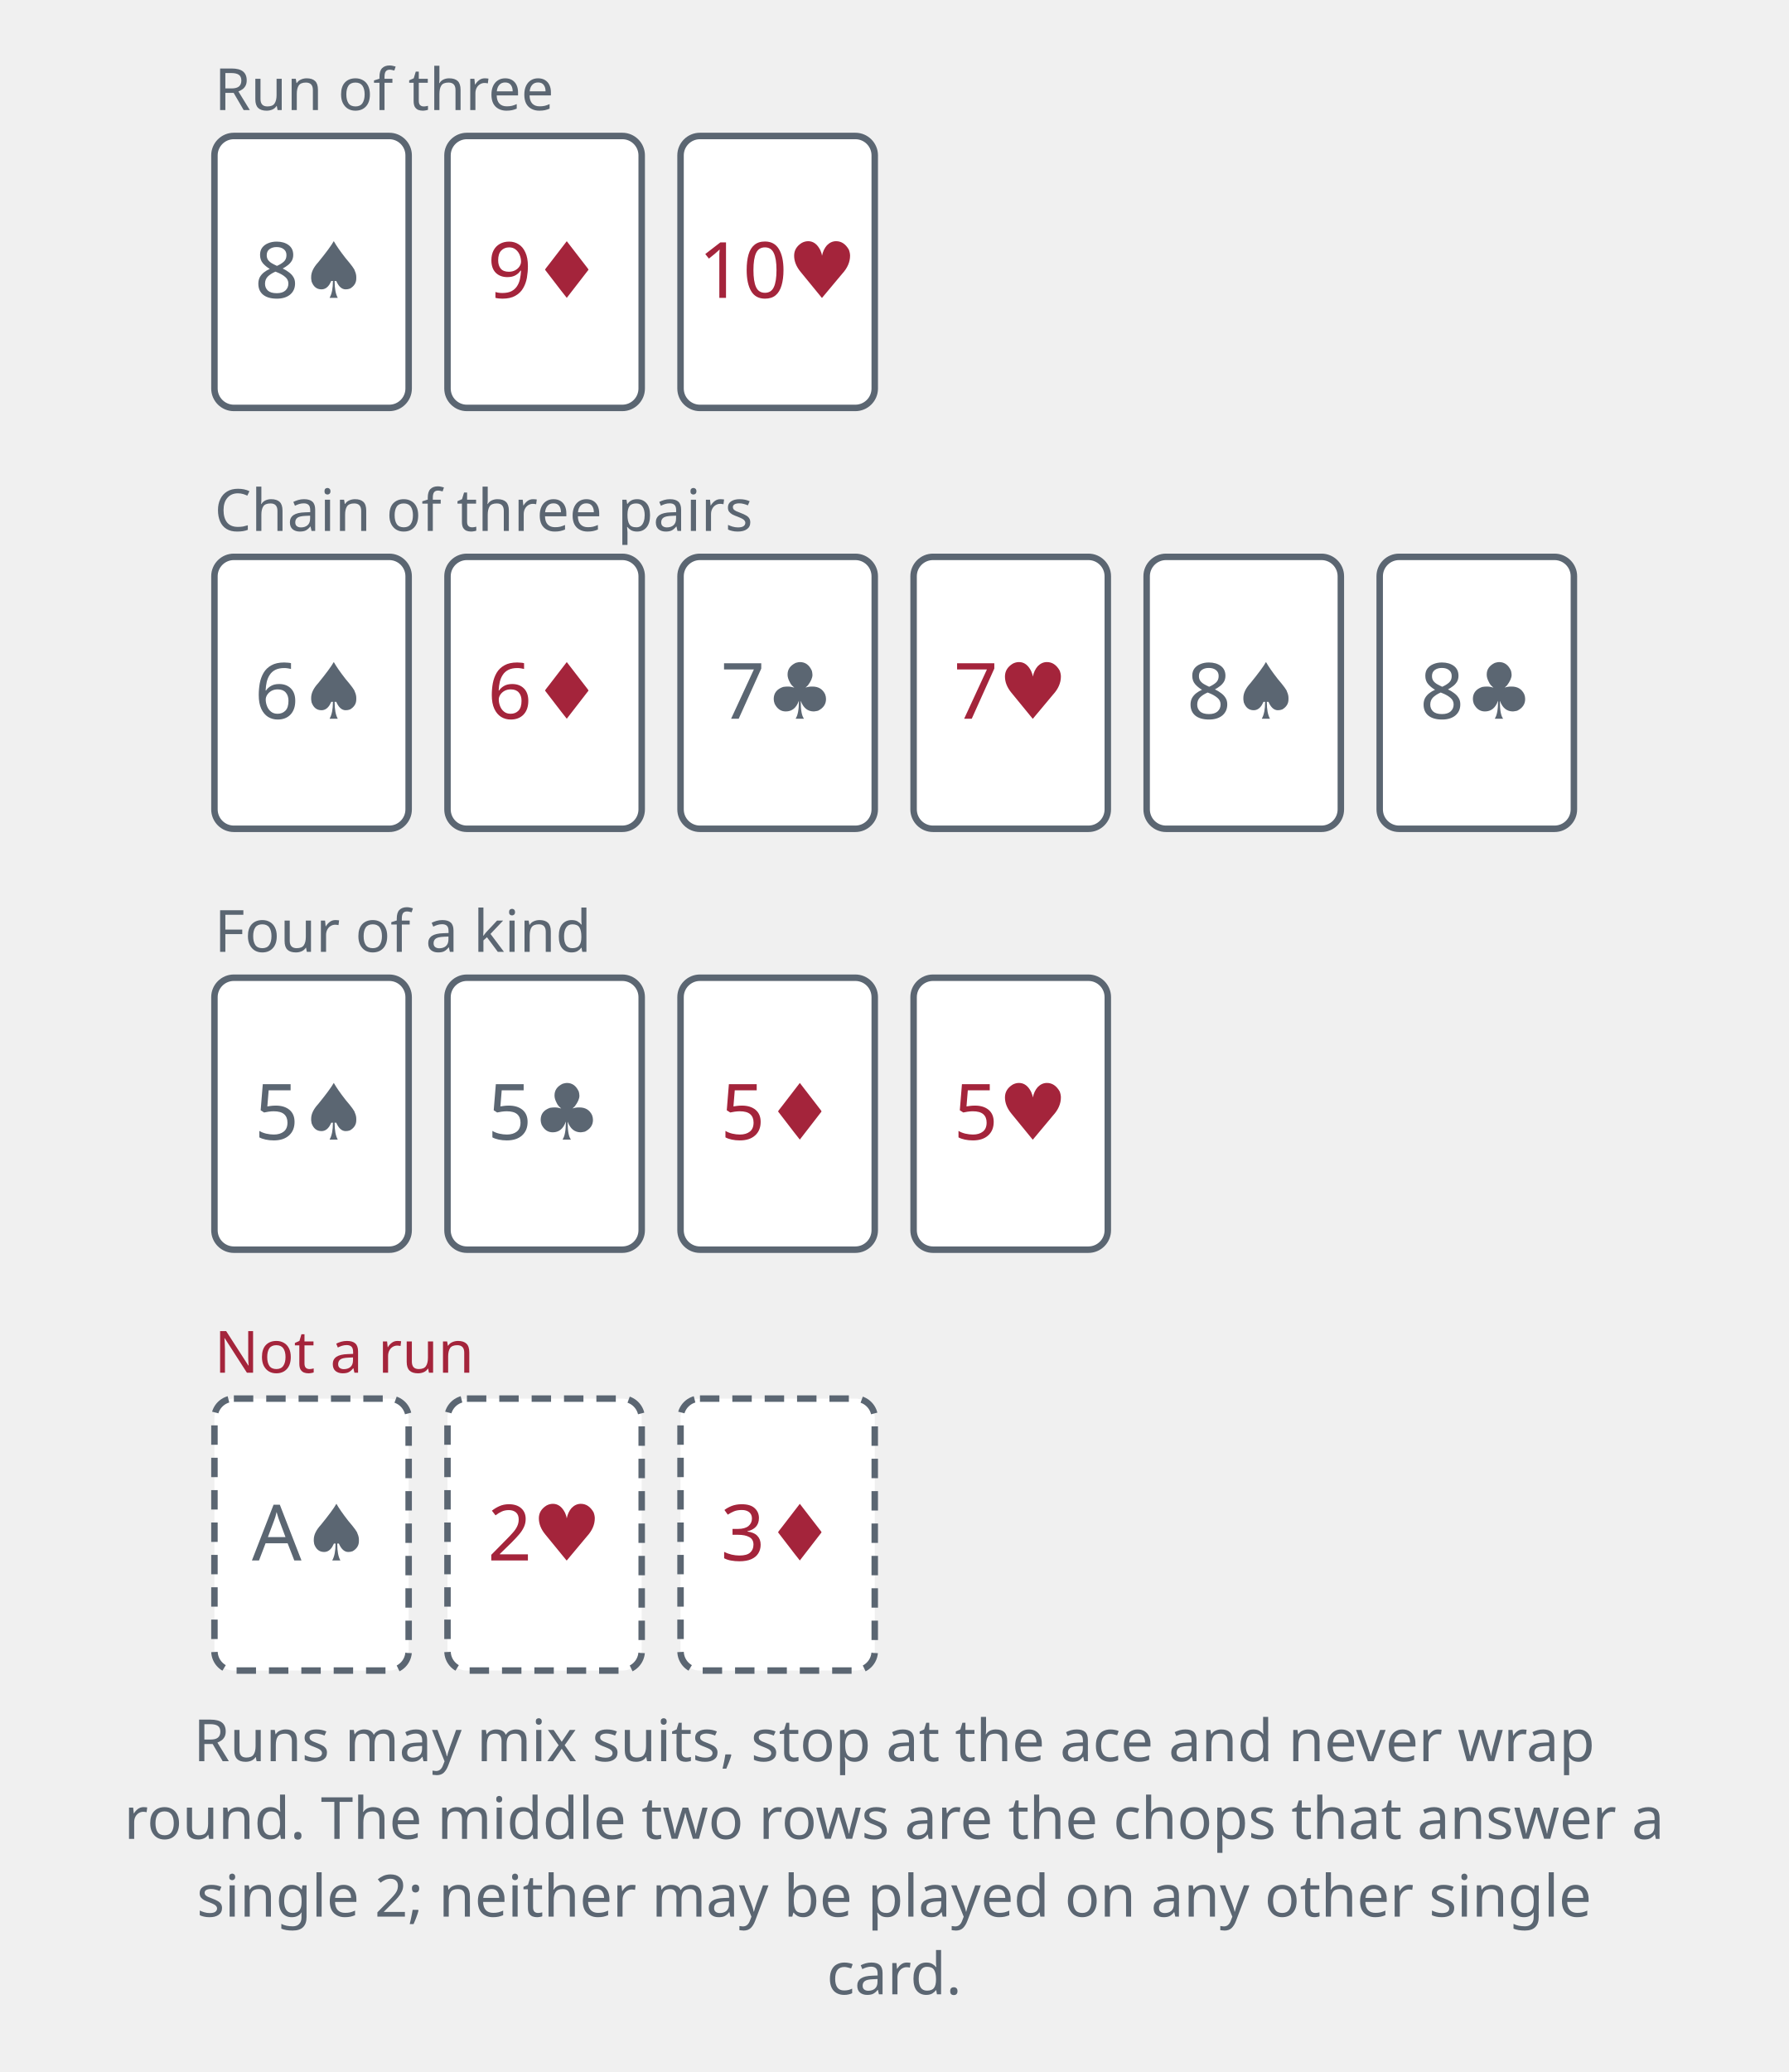
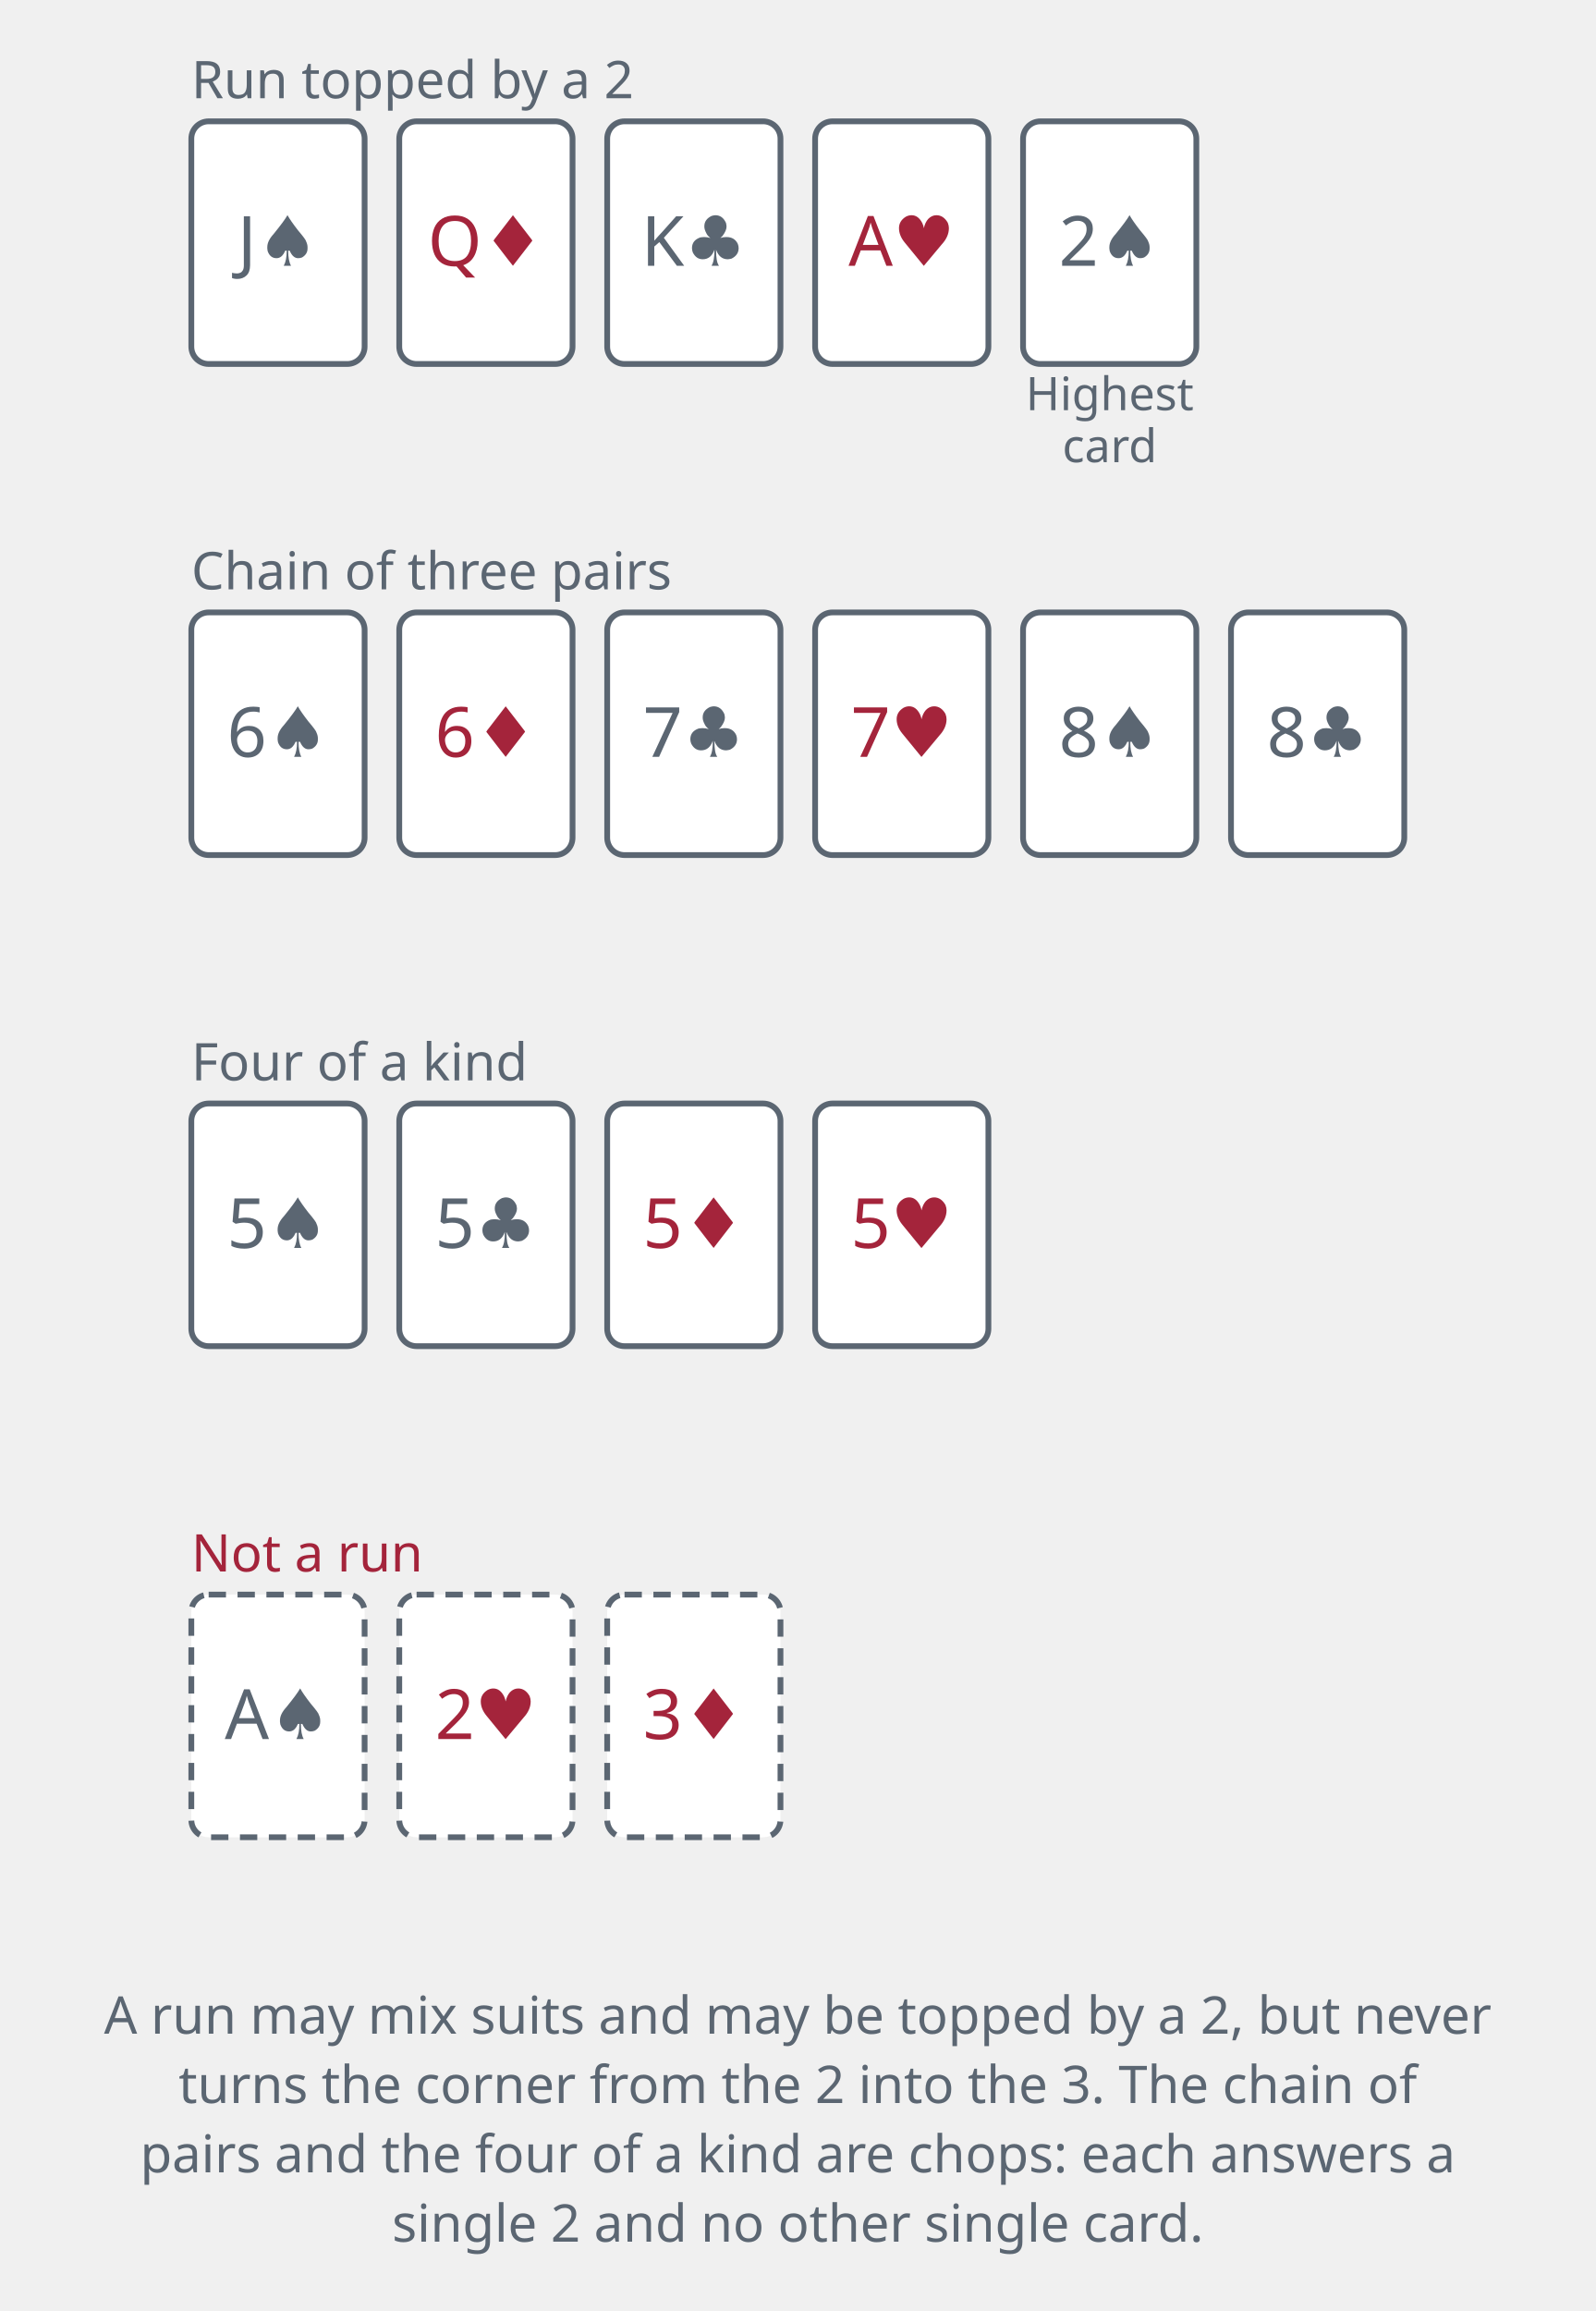
- <svg xmlns="http://www.w3.org/2000/svg" viewBox="0 0 276 320" width="442" height="512" role="img" aria-label="Tien Len: Runs may mix suits, stop at the ace and never wrap round. The middle two rows are the chops that answer a single 2; neither may be played on any other single card.">
+ <svg xmlns="http://www.w3.org/2000/svg" viewBox="0 0 276 400" width="442" height="640" role="img" aria-label="Tien Len: A run may mix suits and may be topped by a 2, but never turns the corner from the 2 into the 3. The chain of pairs and the four of a kind are chops: each answers a single 2 and no other single card.">
  <rect x="33.0" y="21.0" width="30" height="42" rx="3" fill="#ffffff" stroke="#5b6672" stroke-width="1" />
-   <text x="48.0" y="46.0" text-anchor="middle" font-family="system-ui, sans-serif" font-size="12" fill="#5b6672">8♠</text>
+   <text x="48.0" y="46.0" text-anchor="middle" font-family="system-ui, sans-serif" font-size="12" fill="#5b6672">J♠</text>
  <rect x="69.0" y="21.0" width="30" height="42" rx="3" fill="#ffffff" stroke="#5b6672" stroke-width="1" />
-   <text x="84.0" y="46.0" text-anchor="middle" font-family="system-ui, sans-serif" font-size="12" fill="#a4243b">9♦</text>
+   <text x="84.0" y="46.0" text-anchor="middle" font-family="system-ui, sans-serif" font-size="12" fill="#a4243b">Q♦</text>
  <rect x="105.0" y="21.0" width="30" height="42" rx="3" fill="#ffffff" stroke="#5b6672" stroke-width="1" />
-   <text x="120.0" y="46.0" text-anchor="middle" font-family="system-ui, sans-serif" font-size="12" fill="#a4243b">10♥</text>
-   <rect x="33.0" y="86.0" width="30" height="42" rx="3" fill="#ffffff" stroke="#5b6672" stroke-width="1" />
-   <text x="48.0" y="111.0" text-anchor="middle" font-family="system-ui, sans-serif" font-size="12" fill="#5b6672">6♠</text>
-   <rect x="69.0" y="86.0" width="30" height="42" rx="3" fill="#ffffff" stroke="#5b6672" stroke-width="1" />
-   <text x="84.0" y="111.0" text-anchor="middle" font-family="system-ui, sans-serif" font-size="12" fill="#a4243b">6♦</text>
-   <rect x="105.0" y="86.0" width="30" height="42" rx="3" fill="#ffffff" stroke="#5b6672" stroke-width="1" />
-   <text x="120.0" y="111.0" text-anchor="middle" font-family="system-ui, sans-serif" font-size="12" fill="#5b6672">7♣</text>
-   <rect x="141.0" y="86.0" width="30" height="42" rx="3" fill="#ffffff" stroke="#5b6672" stroke-width="1" />
-   <text x="156.0" y="111.0" text-anchor="middle" font-family="system-ui, sans-serif" font-size="12" fill="#a4243b">7♥</text>
-   <rect x="177.0" y="86.0" width="30" height="42" rx="3" fill="#ffffff" stroke="#5b6672" stroke-width="1" />
-   <text x="192.0" y="111.0" text-anchor="middle" font-family="system-ui, sans-serif" font-size="12" fill="#5b6672">8♠</text>
-   <rect x="213.0" y="86.0" width="30" height="42" rx="3" fill="#ffffff" stroke="#5b6672" stroke-width="1" />
-   <text x="228.0" y="111.0" text-anchor="middle" font-family="system-ui, sans-serif" font-size="12" fill="#5b6672">8♣</text>
-   <rect x="33.0" y="151.0" width="30" height="42" rx="3" fill="#ffffff" stroke="#5b6672" stroke-width="1" />
-   <text x="48.0" y="176.0" text-anchor="middle" font-family="system-ui, sans-serif" font-size="12" fill="#5b6672">5♠</text>
-   <rect x="69.0" y="151.0" width="30" height="42" rx="3" fill="#ffffff" stroke="#5b6672" stroke-width="1" />
-   <text x="84.0" y="176.0" text-anchor="middle" font-family="system-ui, sans-serif" font-size="12" fill="#5b6672">5♣</text>
-   <rect x="105.0" y="151.0" width="30" height="42" rx="3" fill="#ffffff" stroke="#5b6672" stroke-width="1" />
-   <text x="120.0" y="176.0" text-anchor="middle" font-family="system-ui, sans-serif" font-size="12" fill="#a4243b">5♦</text>
-   <rect x="141.0" y="151.0" width="30" height="42" rx="3" fill="#ffffff" stroke="#5b6672" stroke-width="1" />
-   <text x="156.0" y="176.0" text-anchor="middle" font-family="system-ui, sans-serif" font-size="12" fill="#a4243b">5♥</text>
-   <rect x="33.0" y="216.0" width="30" height="42" rx="3" fill="#ffffff" stroke="#5b6672" stroke-width="1" stroke-dasharray="3 2" />
-   <text x="48.0" y="241.0" text-anchor="middle" font-family="system-ui, sans-serif" font-size="12" fill="#5b6672">A♠</text>
-   <rect x="69.0" y="216.0" width="30" height="42" rx="3" fill="#ffffff" stroke="#5b6672" stroke-width="1" stroke-dasharray="3 2" />
-   <text x="84.0" y="241.0" text-anchor="middle" font-family="system-ui, sans-serif" font-size="12" fill="#a4243b">2♥</text>
-   <rect x="105.0" y="216.0" width="30" height="42" rx="3" fill="#ffffff" stroke="#5b6672" stroke-width="1" stroke-dasharray="3 2" />
-   <text x="120.0" y="241.0" text-anchor="middle" font-family="system-ui, sans-serif" font-size="12" fill="#a4243b">3♦</text>
-   <text x="33.0" y="17.0" font-family="system-ui, sans-serif" font-size="9" fill="#5b6672">Run of three</text>
-   <text x="33.0" y="82.0" font-family="system-ui, sans-serif" font-size="9" fill="#5b6672">Chain of three pairs</text>
-   <text x="33.0" y="147.0" font-family="system-ui, sans-serif" font-size="9" fill="#5b6672">Four of a kind</text>
-   <text x="33.0" y="212.0" font-family="system-ui, sans-serif" font-size="9" fill="#a4243b">Not a run</text>
-   <text x="138.0" y="272.0" text-anchor="middle" font-family="system-ui, sans-serif" font-size="9" fill="#5b6672">Runs may mix suits, stop at the ace and never wrap</text>
-   <text x="138.0" y="284.0" text-anchor="middle" font-family="system-ui, sans-serif" font-size="9" fill="#5b6672">round. The middle two rows are the chops that answer a</text>
-   <text x="138.0" y="296.0" text-anchor="middle" font-family="system-ui, sans-serif" font-size="9" fill="#5b6672">single 2; neither may be played on any other single</text>
-   <text x="138.0" y="308.0" text-anchor="middle" font-family="system-ui, sans-serif" font-size="9" fill="#5b6672">card.</text>
+   <text x="120.0" y="46.0" text-anchor="middle" font-family="system-ui, sans-serif" font-size="12" fill="#5b6672">K♣</text>
+   <rect x="141.0" y="21.0" width="30" height="42" rx="3" fill="#ffffff" stroke="#5b6672" stroke-width="1" />
+   <text x="156.0" y="46.0" text-anchor="middle" font-family="system-ui, sans-serif" font-size="12" fill="#a4243b">A♥</text>
+   <rect x="177.0" y="21.0" width="30" height="42" rx="3" fill="#ffffff" stroke="#5b6672" stroke-width="1" />
+   <text x="192.0" y="46.0" text-anchor="middle" font-family="system-ui, sans-serif" font-size="12" fill="#5b6672">2♠</text>
+   <text x="192.0" y="71.0" text-anchor="middle" font-family="system-ui, sans-serif" font-size="8" fill="#5b6672">Highest</text>
+   <text x="192.0" y="80.0" text-anchor="middle" font-family="system-ui, sans-serif" font-size="8" fill="#5b6672">card</text>
+   <rect x="33.0" y="106.0" width="30" height="42" rx="3" fill="#ffffff" stroke="#5b6672" stroke-width="1" />
+   <text x="48.0" y="131.0" text-anchor="middle" font-family="system-ui, sans-serif" font-size="12" fill="#5b6672">6♠</text>
+   <rect x="69.0" y="106.0" width="30" height="42" rx="3" fill="#ffffff" stroke="#5b6672" stroke-width="1" />
+   <text x="84.0" y="131.0" text-anchor="middle" font-family="system-ui, sans-serif" font-size="12" fill="#a4243b">6♦</text>
+   <rect x="105.0" y="106.0" width="30" height="42" rx="3" fill="#ffffff" stroke="#5b6672" stroke-width="1" />
+   <text x="120.0" y="131.0" text-anchor="middle" font-family="system-ui, sans-serif" font-size="12" fill="#5b6672">7♣</text>
+   <rect x="141.0" y="106.0" width="30" height="42" rx="3" fill="#ffffff" stroke="#5b6672" stroke-width="1" />
+   <text x="156.0" y="131.0" text-anchor="middle" font-family="system-ui, sans-serif" font-size="12" fill="#a4243b">7♥</text>
+   <rect x="177.0" y="106.0" width="30" height="42" rx="3" fill="#ffffff" stroke="#5b6672" stroke-width="1" />
+   <text x="192.0" y="131.0" text-anchor="middle" font-family="system-ui, sans-serif" font-size="12" fill="#5b6672">8♠</text>
+   <rect x="213.0" y="106.0" width="30" height="42" rx="3" fill="#ffffff" stroke="#5b6672" stroke-width="1" />
+   <text x="228.0" y="131.0" text-anchor="middle" font-family="system-ui, sans-serif" font-size="12" fill="#5b6672">8♣</text>
+   <rect x="33.0" y="191.0" width="30" height="42" rx="3" fill="#ffffff" stroke="#5b6672" stroke-width="1" />
+   <text x="48.0" y="216.0" text-anchor="middle" font-family="system-ui, sans-serif" font-size="12" fill="#5b6672">5♠</text>
+   <rect x="69.0" y="191.0" width="30" height="42" rx="3" fill="#ffffff" stroke="#5b6672" stroke-width="1" />
+   <text x="84.0" y="216.0" text-anchor="middle" font-family="system-ui, sans-serif" font-size="12" fill="#5b6672">5♣</text>
+   <rect x="105.0" y="191.0" width="30" height="42" rx="3" fill="#ffffff" stroke="#5b6672" stroke-width="1" />
+   <text x="120.0" y="216.0" text-anchor="middle" font-family="system-ui, sans-serif" font-size="12" fill="#a4243b">5♦</text>
+   <rect x="141.0" y="191.0" width="30" height="42" rx="3" fill="#ffffff" stroke="#5b6672" stroke-width="1" />
+   <text x="156.0" y="216.0" text-anchor="middle" font-family="system-ui, sans-serif" font-size="12" fill="#a4243b">5♥</text>
+   <rect x="33.0" y="276.0" width="30" height="42" rx="3" fill="#ffffff" stroke="#5b6672" stroke-width="1" stroke-dasharray="3 2" />
+   <text x="48.0" y="301.0" text-anchor="middle" font-family="system-ui, sans-serif" font-size="12" fill="#5b6672">A♠</text>
+   <rect x="69.0" y="276.0" width="30" height="42" rx="3" fill="#ffffff" stroke="#5b6672" stroke-width="1" stroke-dasharray="3 2" />
+   <text x="84.0" y="301.0" text-anchor="middle" font-family="system-ui, sans-serif" font-size="12" fill="#a4243b">2♥</text>
+   <rect x="105.0" y="276.0" width="30" height="42" rx="3" fill="#ffffff" stroke="#5b6672" stroke-width="1" stroke-dasharray="3 2" />
+   <text x="120.0" y="301.0" text-anchor="middle" font-family="system-ui, sans-serif" font-size="12" fill="#a4243b">3♦</text>
+   <text x="33.0" y="17.0" font-family="system-ui, sans-serif" font-size="9" fill="#5b6672">Run topped by a 2</text>
+   <text x="33.0" y="102.0" font-family="system-ui, sans-serif" font-size="9" fill="#5b6672">Chain of three pairs</text>
+   <text x="33.0" y="187.0" font-family="system-ui, sans-serif" font-size="9" fill="#5b6672">Four of a kind</text>
+   <text x="33.0" y="272.0" font-family="system-ui, sans-serif" font-size="9" fill="#a4243b">Not a run</text>
+   <text x="138.0" y="352.0" text-anchor="middle" font-family="system-ui, sans-serif" font-size="9" fill="#5b6672">A run may mix suits and may be topped by a 2, but never</text>
+   <text x="138.0" y="364.0" text-anchor="middle" font-family="system-ui, sans-serif" font-size="9" fill="#5b6672">turns the corner from the 2 into the 3. The chain of</text>
+   <text x="138.0" y="376.0" text-anchor="middle" font-family="system-ui, sans-serif" font-size="9" fill="#5b6672">pairs and the four of a kind are chops: each answers a</text>
+   <text x="138.0" y="388.0" text-anchor="middle" font-family="system-ui, sans-serif" font-size="9" fill="#5b6672">single 2 and no other single card.</text>
</svg>
